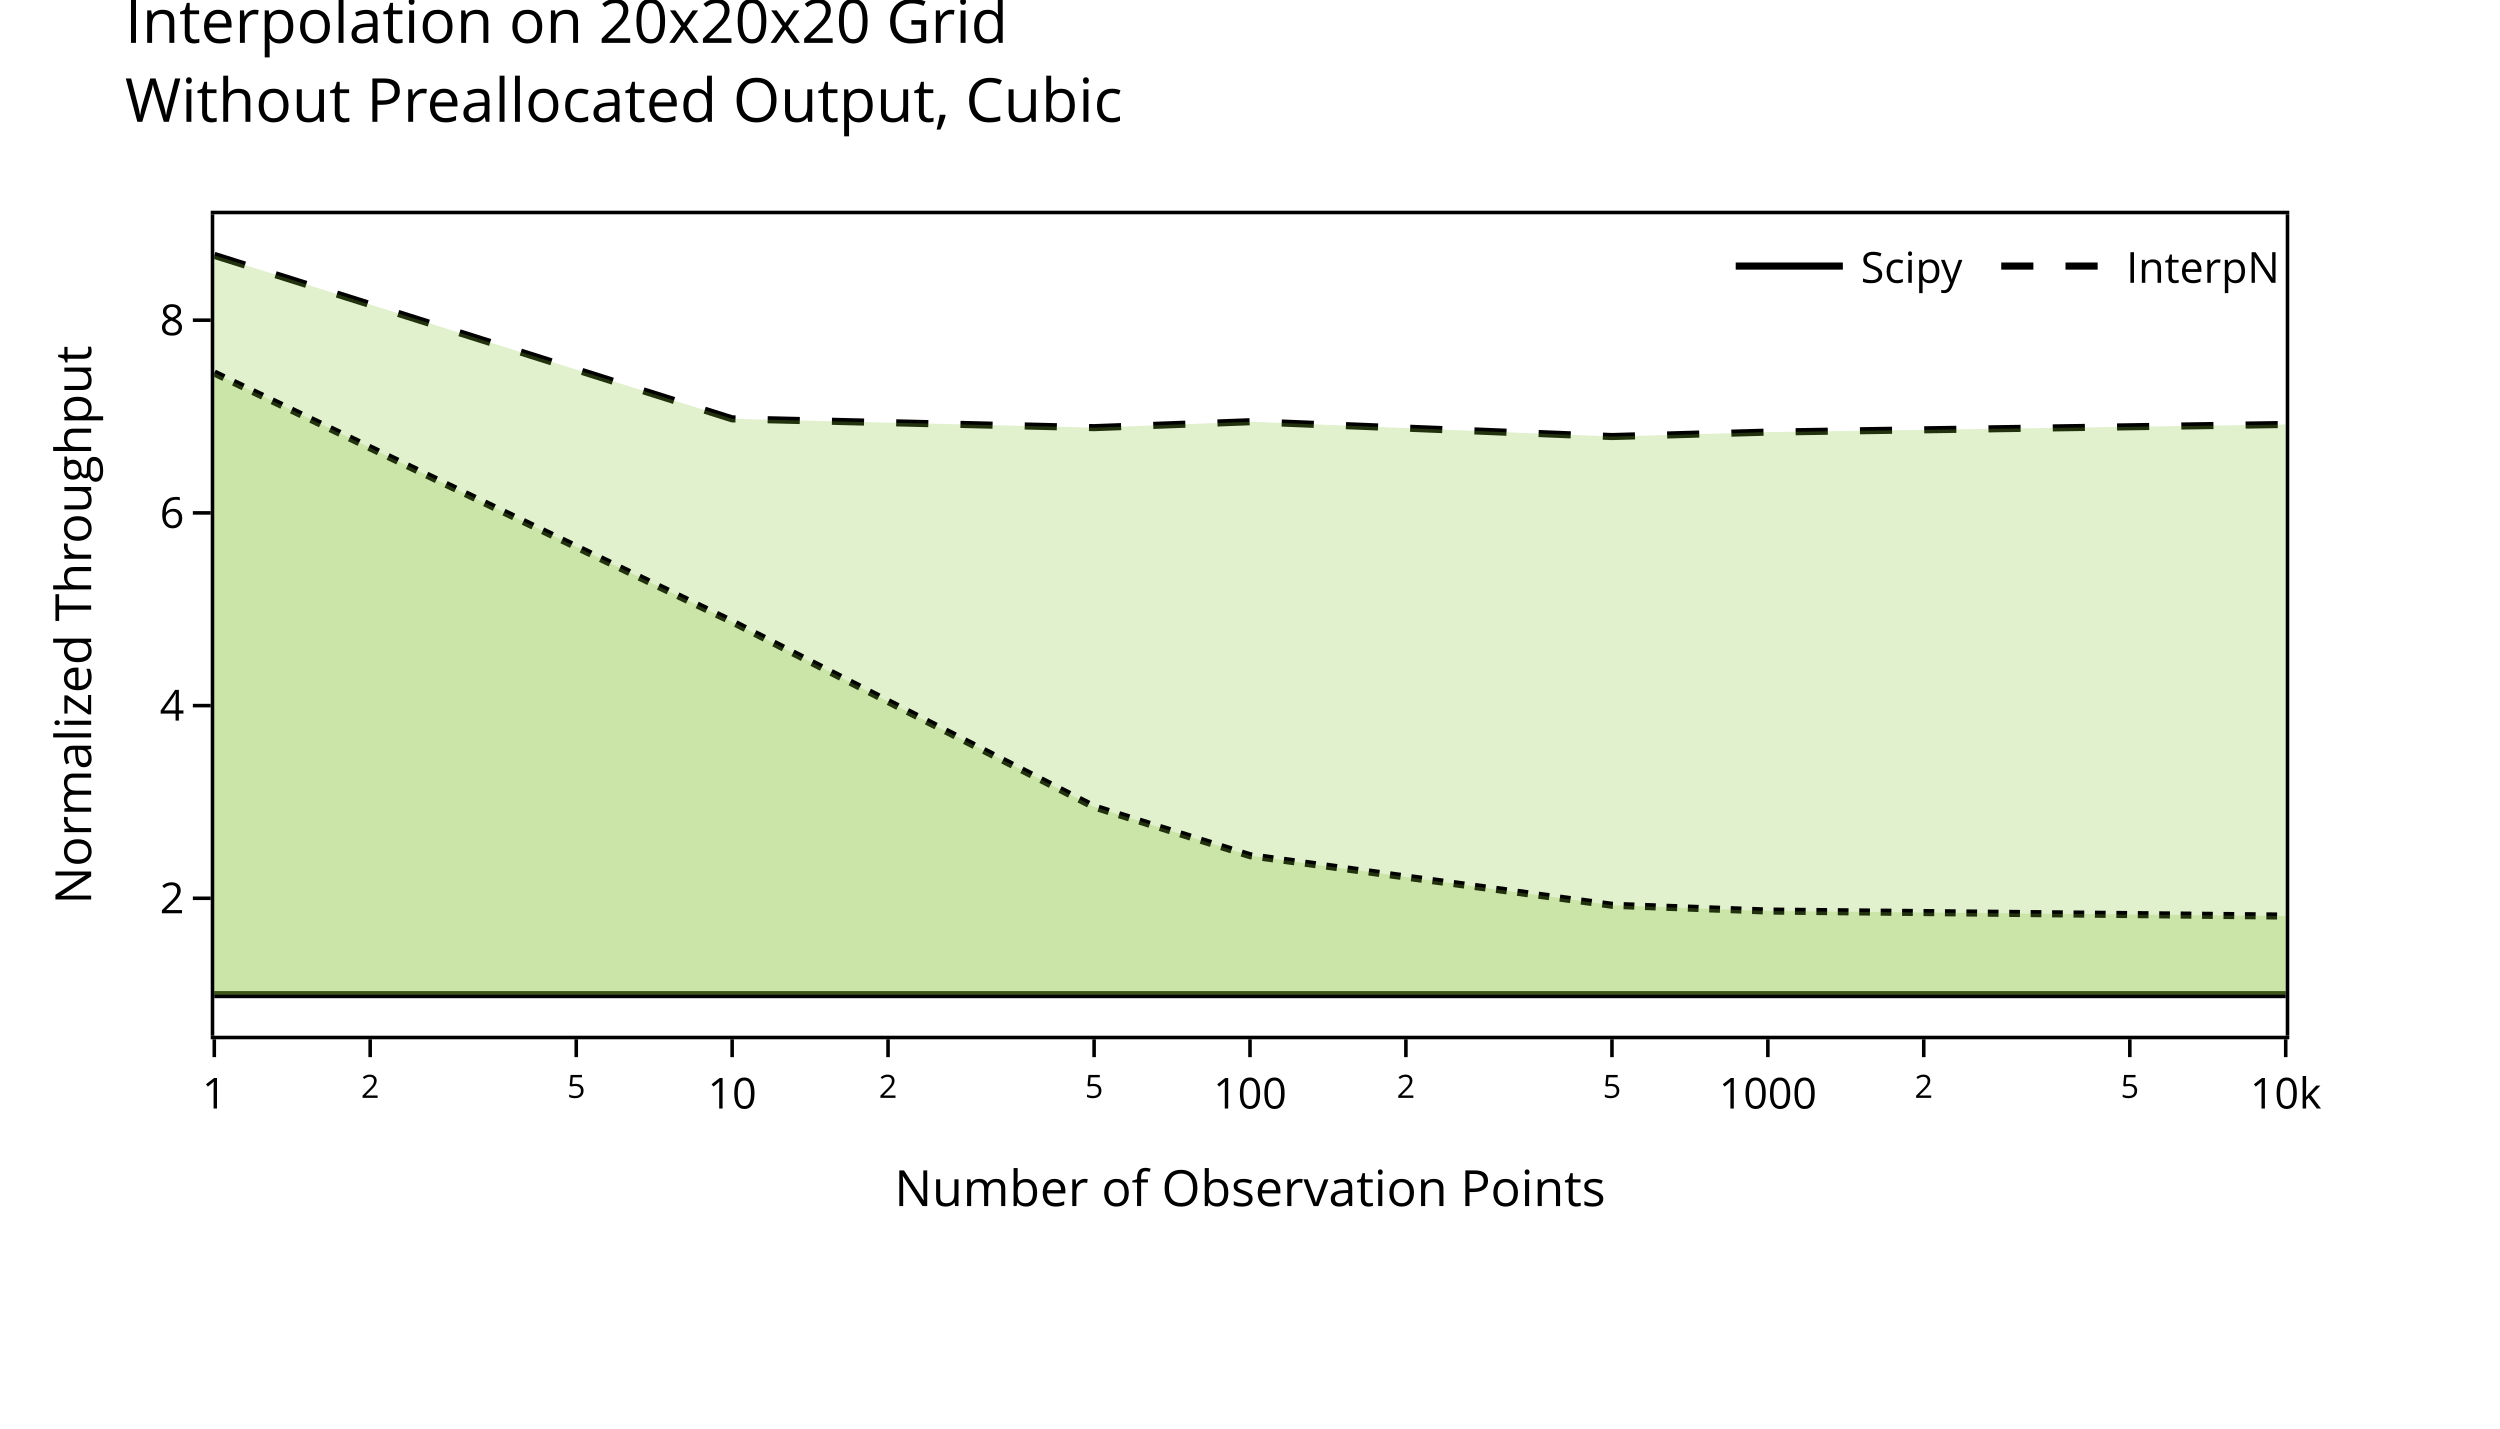
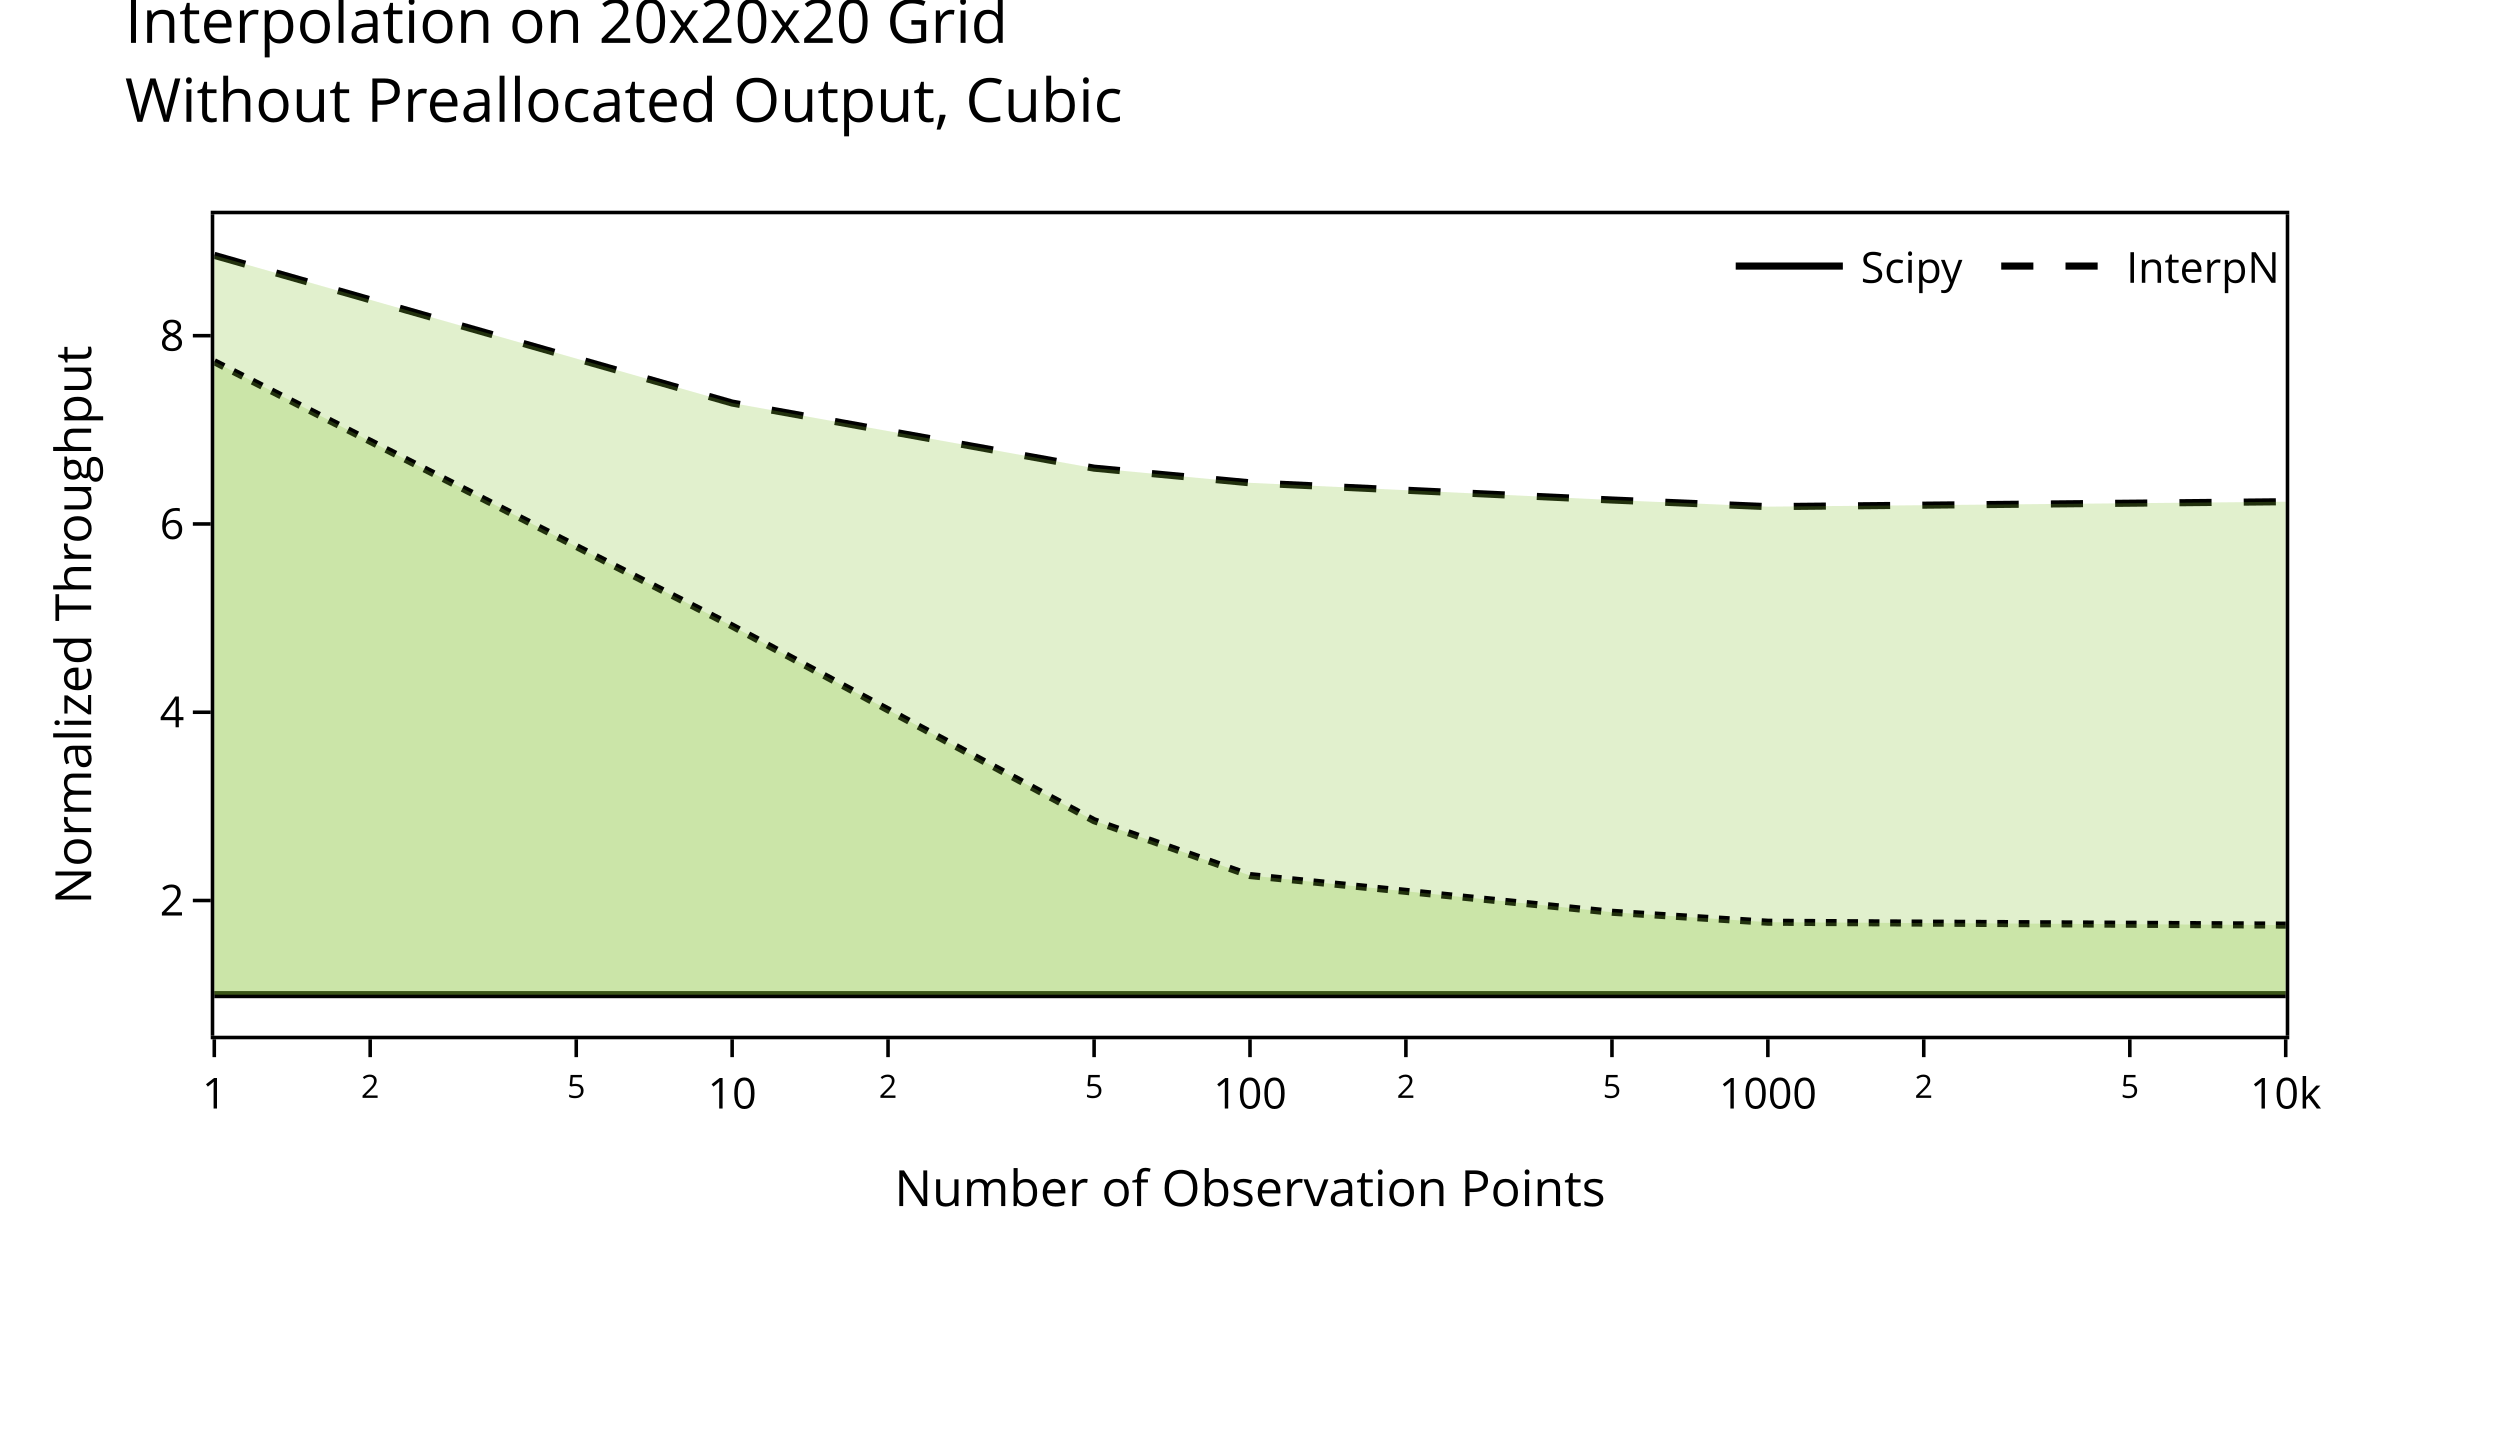
<svg xmlns="http://www.w3.org/2000/svg" class="main-svg" width="700" height="400" style="" viewBox="0 0 700 400">
  <rect x="0" y="0" width="700" height="400" style="fill: rgb(0, 0, 0); fill-opacity: 0;" />
-   <defs id="defs-59e734">
+   <defs id="defs-6316b0">
    <g class="clips">
-       <clipPath id="clip59e734xyplot" class="plotclip">
+       <clipPath id="clip6316b0xyplot" class="plotclip">
        <rect width="580" height="230" />
      </clipPath>
-       <clipPath class="axesclip" id="clip59e734x">
+       <clipPath class="axesclip" id="clip6316b0x">
        <rect x="60" y="0" width="580" height="400" />
      </clipPath>
-       <clipPath class="axesclip" id="clip59e734y">
+       <clipPath class="axesclip" id="clip6316b0y">
        <rect x="0" y="60" width="700" height="230" />
      </clipPath>
-       <clipPath class="axesclip" id="clip59e734xy">
+       <clipPath class="axesclip" id="clip6316b0xy">
        <rect x="60" y="60" width="580" height="230" />
      </clipPath>
    </g>
    <g class="gradients" />
    <g class="patterns" />
  </defs>
  <g class="bglayer">
    <rect class="bg" x="60" y="60" width="580" height="230" style="fill: rgb(0, 0, 0); fill-opacity: 0; stroke-width: 0;" />
  </g>
  <g class="layer-below">
    <g class="imagelayer" />
    <g class="shapelayer" />
  </g>
  <g class="cartesianlayer">
    <g class="subplot xy">
      <g class="layer-subplot">
        <g class="shapelayer" />
        <g class="imagelayer" />
      </g>
      <g class="minor-gridlayer">
        <g class="x" />
        <g class="y" />
      </g>
      <g class="gridlayer">
        <g class="x" />
        <g class="y" />
      </g>
      <g class="zerolinelayer" />
      <g class="layer-between">
        <g class="shapelayer" />
        <g class="imagelayer" />
      </g>
      <path class="xlines-below" />
      <path class="ylines-below" />
      <g class="overlines-below" />
      <g class="xaxislayer-below" />
      <g class="yaxislayer-below" />
      <g class="overaxes-below" />
      <g class="overplot">
-         <g class="xy" transform="translate(60,60)" clip-path="url(#clip59e734xyplot)">
+         <g class="xy" transform="translate(60,60)" clip-path="url(#clip6316b0xyplot)">
          <g class="scatterlayer mlayer">
-             <g class="trace scatter trace45d68a" style="stroke-miterlimit: 2; opacity: 1;">
+             <g class="trace scatter traceba96dc" style="stroke-miterlimit: 2; opacity: 1;">
              <g class="fills" />
              <g class="errorbars" />
              <g class="lines">
                <path class="js-line" d="M0,218.5L580,218.5" style="vector-effect: none; fill: none; stroke: rgb(0, 0, 0); stroke-opacity: 1; stroke-width: 2px; opacity: 1;" />
              </g>
              <g class="points" />
              <g class="text" />
            </g>
-             <g class="trace scatter trace4c6df9" style="stroke-miterlimit: 2; opacity: 1;">
+             <g class="trace scatter trace4e5cb7" style="stroke-miterlimit: 2; opacity: 1;">
              <g class="fills" />
              <g class="errorbars" />
              <g class="lines">
-                 <path class="js-line" d="M0,11.5L145,57.28L246.35,59.74L290,58.08L391.35,62.23L435,60.99L580,58.85" style="vector-effect: none; fill: none; stroke: rgb(0, 0, 0); stroke-opacity: 1; stroke-dasharray: 9px, 9px; stroke-width: 2px; opacity: 1;" />
-               </g>
-               <g class="points" />
-               <g class="text" />
-             </g>
-             <g class="trace scatter trace0f8da1" style="stroke-miterlimit: 2; opacity: 1;">
+                 <path class="js-line" d="M0,11.5L145,52.85L246.35,71.08L290,75.19L391.35,80L435,81.86L580,80.48" style="vector-effect: none; fill: none; stroke: rgb(0, 0, 0); stroke-opacity: 1; stroke-dasharray: 9px, 9px; stroke-width: 2px; opacity: 1;" />
+               </g>
+               <g class="points" />
+               <g class="text" />
+             </g>
+             <g class="trace scatter trace96f850" style="stroke-miterlimit: 2; opacity: 1;">
              <g class="fills">
                <g>
-                   <path class="js-fill" d="M0,11.5L145,57.28L246.35,59.74L290,58.08L391.35,62.23L435,60.99L580,58.85L580,218.5L435,218.5L0,218.5Z" style="fill: rgb(139, 196, 59); fill-opacity: 0.25; stroke-width: 0;" />
+                   <path class="js-fill" d="M0,11.5L145,52.85L246.35,71.08L290,75.19L391.35,80L435,81.86L580,80.48L580,218.5L435,218.5L0,218.5Z" style="fill: rgb(139, 196, 59); fill-opacity: 0.25; stroke-width: 0;" />
                </g>
              </g>
              <g class="errorbars" />
              <g class="lines">
-                 <path class="js-line" d="M0,11.5L145,57.28L246.35,59.74L290,58.08L391.35,62.23L435,60.99L580,58.85L580,218.5L435,218.5L0,218.5" style="vector-effect: none; fill: none; stroke: rgb(0, 204, 150); stroke-opacity: 1; stroke-width: 0px; opacity: 1;" />
-               </g>
-               <g class="points" />
-               <g class="text" />
-             </g>
-             <g class="trace scatter trace9dceb4" style="stroke-miterlimit: 2; opacity: 1;">
+                 <path class="js-line" d="M0,11.5L145,52.85L246.35,71.08L290,75.19L391.35,80L435,81.86L580,80.48L580,218.5L435,218.5L0,218.5" style="vector-effect: none; fill: none; stroke: rgb(0, 204, 150); stroke-opacity: 1; stroke-width: 0px; opacity: 1;" />
+               </g>
+               <g class="points" />
+               <g class="text" />
+             </g>
+             <g class="trace scatter tracedd6f2d" style="stroke-miterlimit: 2; opacity: 1;">
              <g class="fills" />
              <g class="errorbars" />
              <g class="lines">
-                 <path class="js-line" d="M0,44.44L145,114.1L246.35,165.93L290,179.59L391.35,193.47L435,195.09L580,196.5" style="vector-effect: none; fill: none; stroke: rgb(0, 0, 0); stroke-opacity: 1; stroke-dasharray: 3px, 3px; stroke-width: 2px; opacity: 1;" />
-               </g>
-               <g class="points" />
-               <g class="text" />
-             </g>
-             <g class="trace scatter trace9b95a7" style="stroke-miterlimit: 2; opacity: 1;">
+                 <path class="js-line" d="M0,41.28L145,115.28L246.35,169.8L290,185.15L391.35,195.43L435,198.22L580,199.03" style="vector-effect: none; fill: none; stroke: rgb(0, 0, 0); stroke-opacity: 1; stroke-dasharray: 3px, 3px; stroke-width: 2px; opacity: 1;" />
+               </g>
+               <g class="points" />
+               <g class="text" />
+             </g>
+             <g class="trace scatter trace710ce1" style="stroke-miterlimit: 2; opacity: 1;">
              <g class="fills">
                <g>
-                   <path class="js-fill" d="M0,44.44L145,114.1L246.35,165.93L290,179.59L391.35,193.47L435,195.09L580,196.5L580,218.5L435,218.5L0,218.5Z" style="fill: rgb(139, 196, 59); fill-opacity: 0.25; stroke-width: 0;" />
+                   <path class="js-fill" d="M0,41.28L145,115.28L246.35,169.8L290,185.15L391.35,195.43L435,198.22L580,199.03L580,218.5L435,218.5L0,218.5Z" style="fill: rgb(139, 196, 59); fill-opacity: 0.25; stroke-width: 0;" />
                </g>
              </g>
              <g class="errorbars" />
              <g class="lines">
-                 <path class="js-line" d="M0,44.44L145,114.1L246.35,165.93L290,179.59L391.35,193.47L435,195.09L580,196.5L580,218.5L435,218.5L0,218.5" style="vector-effect: none; fill: none; stroke: rgb(255, 161, 90); stroke-opacity: 1; stroke-width: 0px; opacity: 1;" />
+                 <path class="js-line" d="M0,41.28L145,115.28L246.35,169.8L290,185.15L391.35,195.43L435,198.22L580,199.03L580,218.5L435,218.5L0,218.5" style="vector-effect: none; fill: none; stroke: rgb(255, 161, 90); stroke-opacity: 1; stroke-width: 0px; opacity: 1;" />
              </g>
              <g class="points" />
              <g class="text" />
            </g>
          </g>
        </g>
      </g>
      <path class="xlines-above crisp" d="M59,290.5H641M59,59.5H641" style="fill: none; stroke-width: 1px; stroke: rgb(0, 0, 0); stroke-opacity: 1;" />
      <path class="ylines-above crisp" d="M59.5,60V290M640.5,60V290" style="fill: none; stroke-width: 1px; stroke: rgb(0, 0, 0); stroke-opacity: 1;" />
      <g class="overlines-above" />
      <g class="xaxislayer-above">
        <path class="xtick ticks crisp" d="M0,291v5" transform="translate(60,0)" style="stroke: rgb(0, 0, 0); stroke-opacity: 1; stroke-width: 1px;" />
        <path class="xtick ticks crisp" d="M0,291v5" transform="translate(103.65,0)" style="stroke: rgb(0, 0, 0); stroke-opacity: 1; stroke-width: 1px;" />
        <path class="xtick ticks crisp" d="M0,291v5" transform="translate(161.35,0)" style="stroke: rgb(0, 0, 0); stroke-opacity: 1; stroke-width: 1px;" />
        <path class="xtick ticks crisp" d="M0,291v5" transform="translate(205,0)" style="stroke: rgb(0, 0, 0); stroke-opacity: 1; stroke-width: 1px;" />
        <path class="xtick ticks crisp" d="M0,291v5" transform="translate(248.65,0)" style="stroke: rgb(0, 0, 0); stroke-opacity: 1; stroke-width: 1px;" />
        <path class="xtick ticks crisp" d="M0,291v5" transform="translate(306.35,0)" style="stroke: rgb(0, 0, 0); stroke-opacity: 1; stroke-width: 1px;" />
        <path class="xtick ticks crisp" d="M0,291v5" transform="translate(350,0)" style="stroke: rgb(0, 0, 0); stroke-opacity: 1; stroke-width: 1px;" />
        <path class="xtick ticks crisp" d="M0,291v5" transform="translate(393.65,0)" style="stroke: rgb(0, 0, 0); stroke-opacity: 1; stroke-width: 1px;" />
        <path class="xtick ticks crisp" d="M0,291v5" transform="translate(451.35,0)" style="stroke: rgb(0, 0, 0); stroke-opacity: 1; stroke-width: 1px;" />
        <path class="xtick ticks crisp" d="M0,291v5" transform="translate(495,0)" style="stroke: rgb(0, 0, 0); stroke-opacity: 1; stroke-width: 1px;" />
        <path class="xtick ticks crisp" d="M0,291v5" transform="translate(538.65,0)" style="stroke: rgb(0, 0, 0); stroke-opacity: 1; stroke-width: 1px;" />
        <path class="xtick ticks crisp" d="M0,291v5" transform="translate(596.35,0)" style="stroke: rgb(0, 0, 0); stroke-opacity: 1; stroke-width: 1px;" />
        <path class="xtick ticks crisp" d="M0,291v5" transform="translate(640,0)" style="stroke: rgb(0, 0, 0); stroke-opacity: 1; stroke-width: 1px;" />
        <g class="xtick">
          <text text-anchor="middle" x="0" y="310.4" transform="translate(60,0)" style="font-family: 'Open Sans', verdana, arial, sans-serif; font-size: 12px; fill: rgb(0, 0, 0); fill-opacity: 1; white-space: pre; opacity: 1;">1</text>
        </g>
        <g class="xtick">
          <text text-anchor="middle" x="0" y="307.4" style="font-family: 'Open Sans', verdana, arial, sans-serif; font-size: 9px; fill: rgb(0, 0, 0); fill-opacity: 1; white-space: pre; opacity: 1;" transform="translate(103.65,0)">2</text>
        </g>
        <g class="xtick">
          <text text-anchor="middle" x="0" y="307.4" style="font-family: 'Open Sans', verdana, arial, sans-serif; font-size: 9px; fill: rgb(0, 0, 0); fill-opacity: 1; white-space: pre; opacity: 1;" transform="translate(161.35,0)">5</text>
        </g>
        <g class="xtick">
          <text text-anchor="middle" x="0" y="310.4" style="font-family: 'Open Sans', verdana, arial, sans-serif; font-size: 12px; fill: rgb(0, 0, 0); fill-opacity: 1; white-space: pre; opacity: 1;" transform="translate(205,0)">10</text>
        </g>
        <g class="xtick">
          <text text-anchor="middle" x="0" y="307.4" style="font-family: 'Open Sans', verdana, arial, sans-serif; font-size: 9px; fill: rgb(0, 0, 0); fill-opacity: 1; white-space: pre; opacity: 1;" transform="translate(248.65,0)">2</text>
        </g>
        <g class="xtick">
          <text text-anchor="middle" x="0" y="307.4" style="font-family: 'Open Sans', verdana, arial, sans-serif; font-size: 9px; fill: rgb(0, 0, 0); fill-opacity: 1; white-space: pre; opacity: 1;" transform="translate(306.35,0)">5</text>
        </g>
        <g class="xtick">
          <text text-anchor="middle" x="0" y="310.4" style="font-family: 'Open Sans', verdana, arial, sans-serif; font-size: 12px; fill: rgb(0, 0, 0); fill-opacity: 1; white-space: pre; opacity: 1;" transform="translate(350,0)">100</text>
        </g>
        <g class="xtick">
          <text text-anchor="middle" x="0" y="307.4" style="font-family: 'Open Sans', verdana, arial, sans-serif; font-size: 9px; fill: rgb(0, 0, 0); fill-opacity: 1; white-space: pre; opacity: 1;" transform="translate(393.65,0)">2</text>
        </g>
        <g class="xtick">
          <text text-anchor="middle" x="0" y="307.4" style="font-family: 'Open Sans', verdana, arial, sans-serif; font-size: 9px; fill: rgb(0, 0, 0); fill-opacity: 1; white-space: pre; opacity: 1;" transform="translate(451.35,0)">5</text>
        </g>
        <g class="xtick">
          <text text-anchor="middle" x="0" y="310.4" style="font-family: 'Open Sans', verdana, arial, sans-serif; font-size: 12px; fill: rgb(0, 0, 0); fill-opacity: 1; white-space: pre; opacity: 1;" transform="translate(495,0)">1000</text>
        </g>
        <g class="xtick">
          <text text-anchor="middle" x="0" y="307.4" style="font-family: 'Open Sans', verdana, arial, sans-serif; font-size: 9px; fill: rgb(0, 0, 0); fill-opacity: 1; white-space: pre; opacity: 1;" transform="translate(538.65,0)">2</text>
        </g>
        <g class="xtick">
          <text text-anchor="middle" x="0" y="307.4" style="font-family: 'Open Sans', verdana, arial, sans-serif; font-size: 9px; fill: rgb(0, 0, 0); fill-opacity: 1; white-space: pre; opacity: 1;" transform="translate(596.35,0)">5</text>
        </g>
        <g class="xtick">
          <text text-anchor="middle" x="0" y="310.4" style="font-family: 'Open Sans', verdana, arial, sans-serif; font-size: 12px; fill: rgb(0, 0, 0); fill-opacity: 1; white-space: pre; opacity: 1;" transform="translate(640,0)">10k</text>
        </g>
      </g>
      <g class="yaxislayer-above">
-         <path class="ytick ticks crisp" d="M59,0h-5" transform="translate(0,251.52)" style="stroke: rgb(0, 0, 0); stroke-opacity: 1; stroke-width: 1px;" />
-         <path class="ytick ticks crisp" d="M59,0h-5" transform="translate(0,197.57)" style="stroke: rgb(0, 0, 0); stroke-opacity: 1; stroke-width: 1px;" />
-         <path class="ytick ticks crisp" d="M59,0h-5" transform="translate(0,143.61)" style="stroke: rgb(0, 0, 0); stroke-opacity: 1; stroke-width: 1px;" />
-         <path class="ytick ticks crisp" d="M59,0h-5" transform="translate(0,89.65)" style="stroke: rgb(0, 0, 0); stroke-opacity: 1; stroke-width: 1px;" />
-         <g class="ytick">
-           <text text-anchor="end" x="51.6" y="4.2" transform="translate(0,251.52)" style="font-family: 'Open Sans', verdana, arial, sans-serif; font-size: 12px; fill: rgb(0, 0, 0); fill-opacity: 1; white-space: pre; opacity: 1;">2</text>
-         </g>
-         <g class="ytick">
-           <text text-anchor="end" x="51.6" y="4.2" style="font-family: 'Open Sans', verdana, arial, sans-serif; font-size: 12px; fill: rgb(0, 0, 0); fill-opacity: 1; white-space: pre; opacity: 1;" transform="translate(0,197.57)">4</text>
-         </g>
-         <g class="ytick">
-           <text text-anchor="end" x="51.6" y="4.2" style="font-family: 'Open Sans', verdana, arial, sans-serif; font-size: 12px; fill: rgb(0, 0, 0); fill-opacity: 1; white-space: pre; opacity: 1;" transform="translate(0,143.61)">6</text>
-         </g>
-         <g class="ytick">
-           <text text-anchor="end" x="51.6" y="4.2" style="font-family: 'Open Sans', verdana, arial, sans-serif; font-size: 12px; fill: rgb(0, 0, 0); fill-opacity: 1; white-space: pre; opacity: 1;" transform="translate(0,89.65)">8</text>
+         <path class="ytick ticks crisp" d="M59,0h-5" transform="translate(0,252.14)" style="stroke: rgb(0, 0, 0); stroke-opacity: 1; stroke-width: 1px;" />
+         <path class="ytick ticks crisp" d="M59,0h-5" transform="translate(0,199.43)" style="stroke: rgb(0, 0, 0); stroke-opacity: 1; stroke-width: 1px;" />
+         <path class="ytick ticks crisp" d="M59,0h-5" transform="translate(0,146.71)" style="stroke: rgb(0, 0, 0); stroke-opacity: 1; stroke-width: 1px;" />
+         <path class="ytick ticks crisp" d="M59,0h-5" transform="translate(0,93.99)" style="stroke: rgb(0, 0, 0); stroke-opacity: 1; stroke-width: 1px;" />
+         <g class="ytick">
+           <text text-anchor="end" x="51.6" y="4.2" transform="translate(0,252.14)" style="font-family: 'Open Sans', verdana, arial, sans-serif; font-size: 12px; fill: rgb(0, 0, 0); fill-opacity: 1; white-space: pre; opacity: 1;">2</text>
+         </g>
+         <g class="ytick">
+           <text text-anchor="end" x="51.6" y="4.2" style="font-family: 'Open Sans', verdana, arial, sans-serif; font-size: 12px; fill: rgb(0, 0, 0); fill-opacity: 1; white-space: pre; opacity: 1;" transform="translate(0,199.43)">4</text>
+         </g>
+         <g class="ytick">
+           <text text-anchor="end" x="51.6" y="4.2" style="font-family: 'Open Sans', verdana, arial, sans-serif; font-size: 12px; fill: rgb(0, 0, 0); fill-opacity: 1; white-space: pre; opacity: 1;" transform="translate(0,146.71)">6</text>
+         </g>
+         <g class="ytick">
+           <text text-anchor="end" x="51.6" y="4.2" style="font-family: 'Open Sans', verdana, arial, sans-serif; font-size: 12px; fill: rgb(0, 0, 0); fill-opacity: 1; white-space: pre; opacity: 1;" transform="translate(0,93.99)">8</text>
        </g>
      </g>
      <g class="overaxes-above" />
    </g>
  </g>
  <g class="polarlayer" />
  <g class="smithlayer" />
  <g class="ternarylayer" />
  <g class="geolayer" />
  <g class="funnelarealayer" />
  <g class="pielayer" />
  <g class="iciclelayer" />
  <g class="treemaplayer" />
  <g class="sunburstlayer" />
  <g class="glimages" />
-   <defs id="topdefs-59e734">
+   <defs id="topdefs-6316b0">
    <g class="clips" />
-     <clipPath id="legend59e734">
+     <clipPath id="legend6316b0">
      <rect width="159" height="29" x="0" y="0" />
    </clipPath>
  </defs>
  <g class="layer-above">
    <g class="imagelayer" />
    <g class="shapelayer" />
  </g>
  <g class="infolayer">
    <g class="legend" pointer-events="all" transform="translate(481,60)">
      <rect class="bg" shape-rendering="crispEdges" width="159" height="29" x="0" y="0" style="stroke: rgb(68, 68, 68); stroke-opacity: 1; fill: rgb(0, 0, 0); fill-opacity: 0; stroke-width: 0px;" />
-       <g class="scrollbox" transform="" clip-path="url(#legend59e734)">
+       <g class="scrollbox" transform="" clip-path="url(#legend6316b0)">
        <g class="groups">
          <g class="traces" transform="translate(0,14.5)" style="opacity: 1;">
            <text class="legendtext" text-anchor="start" x="40" y="4.68" style="font-family: 'Open Sans', verdana, arial, sans-serif; font-size: 12px; fill: rgb(0, 0, 0); fill-opacity: 1; white-space: pre;">Scipy</text>
            <g class="layers" style="opacity: 1;">
              <g class="legendfill" />
              <g class="legendlines">
                <path class="js-line" d="M5,0h30" style="fill: none; stroke: rgb(0, 0, 0); stroke-opacity: 1; stroke-width: 2px;" />
              </g>
              <g class="legendsymbols">
                <g class="legendpoints" />
              </g>
            </g>
            <rect class="legendtoggle" x="0" y="-9.5" width="71.844" height="19" style="fill: rgb(0, 0, 0); fill-opacity: 0;" />
          </g>
          <g class="traces" transform="translate(74.34375,14.5)" style="opacity: 1;">
            <text class="legendtext" text-anchor="start" x="40" y="4.68" style="font-family: 'Open Sans', verdana, arial, sans-serif; font-size: 12px; fill: rgb(0, 0, 0); fill-opacity: 1; white-space: pre;">InterpN</text>
            <g class="layers" style="opacity: 1;">
              <g class="legendfill" />
              <g class="legendlines">
                <path class="js-line" d="M5,0h30" style="fill: none; stroke: rgb(0, 0, 0); stroke-opacity: 1; stroke-dasharray: 9px, 9px; stroke-width: 2px;" />
              </g>
              <g class="legendsymbols">
                <g class="legendpoints" />
              </g>
            </g>
            <rect class="legendtoggle" x="0" y="-9.5" width="81.859" height="19" style="fill: rgb(0, 0, 0); fill-opacity: 0;" />
          </g>
        </g>
      </g>
      <rect class="scrollbar" rx="20" ry="3" width="0" height="0" x="0" y="0" style="fill: rgb(128, 139, 164); fill-opacity: 1;" />
    </g>
    <g class="g-gtitle">
      <text class="gtitle" x="35" y="12" text-anchor="start" dy="0.7em" style="opacity: 1; font-family: 'Open Sans', verdana, arial, sans-serif; font-size: 17px; fill: rgb(0, 0, 0); fill-opacity: 1; white-space: pre;">
        <tspan class="line" dy="0em" x="35" y="12">Interpolation on 20x20x20 Grid</tspan>
        <tspan class="line" dy="1.3em" x="35" y="12">Without Preallocated Output, Cubic</tspan>
      </text>
    </g>
    <g class="g-xtitle">
      <text class="xtitle" x="350" y="337.706" text-anchor="middle" style="opacity: 1; font-family: 'Open Sans', verdana, arial, sans-serif; font-size: 14px; fill: rgb(0, 0, 0); fill-opacity: 1; white-space: pre;">Number of Observation Points</text>
    </g>
    <g class="g-ytitle">
      <text class="ytitle" transform="rotate(-90,25.52188,175)" x="25.522" y="175" text-anchor="middle" style="opacity: 1; font-family: 'Open Sans', verdana, arial, sans-serif; font-size: 14px; fill: rgb(0, 0, 0); fill-opacity: 1; white-space: pre;">Normalized Throughput</text>
    </g>
  </g>
</svg>
